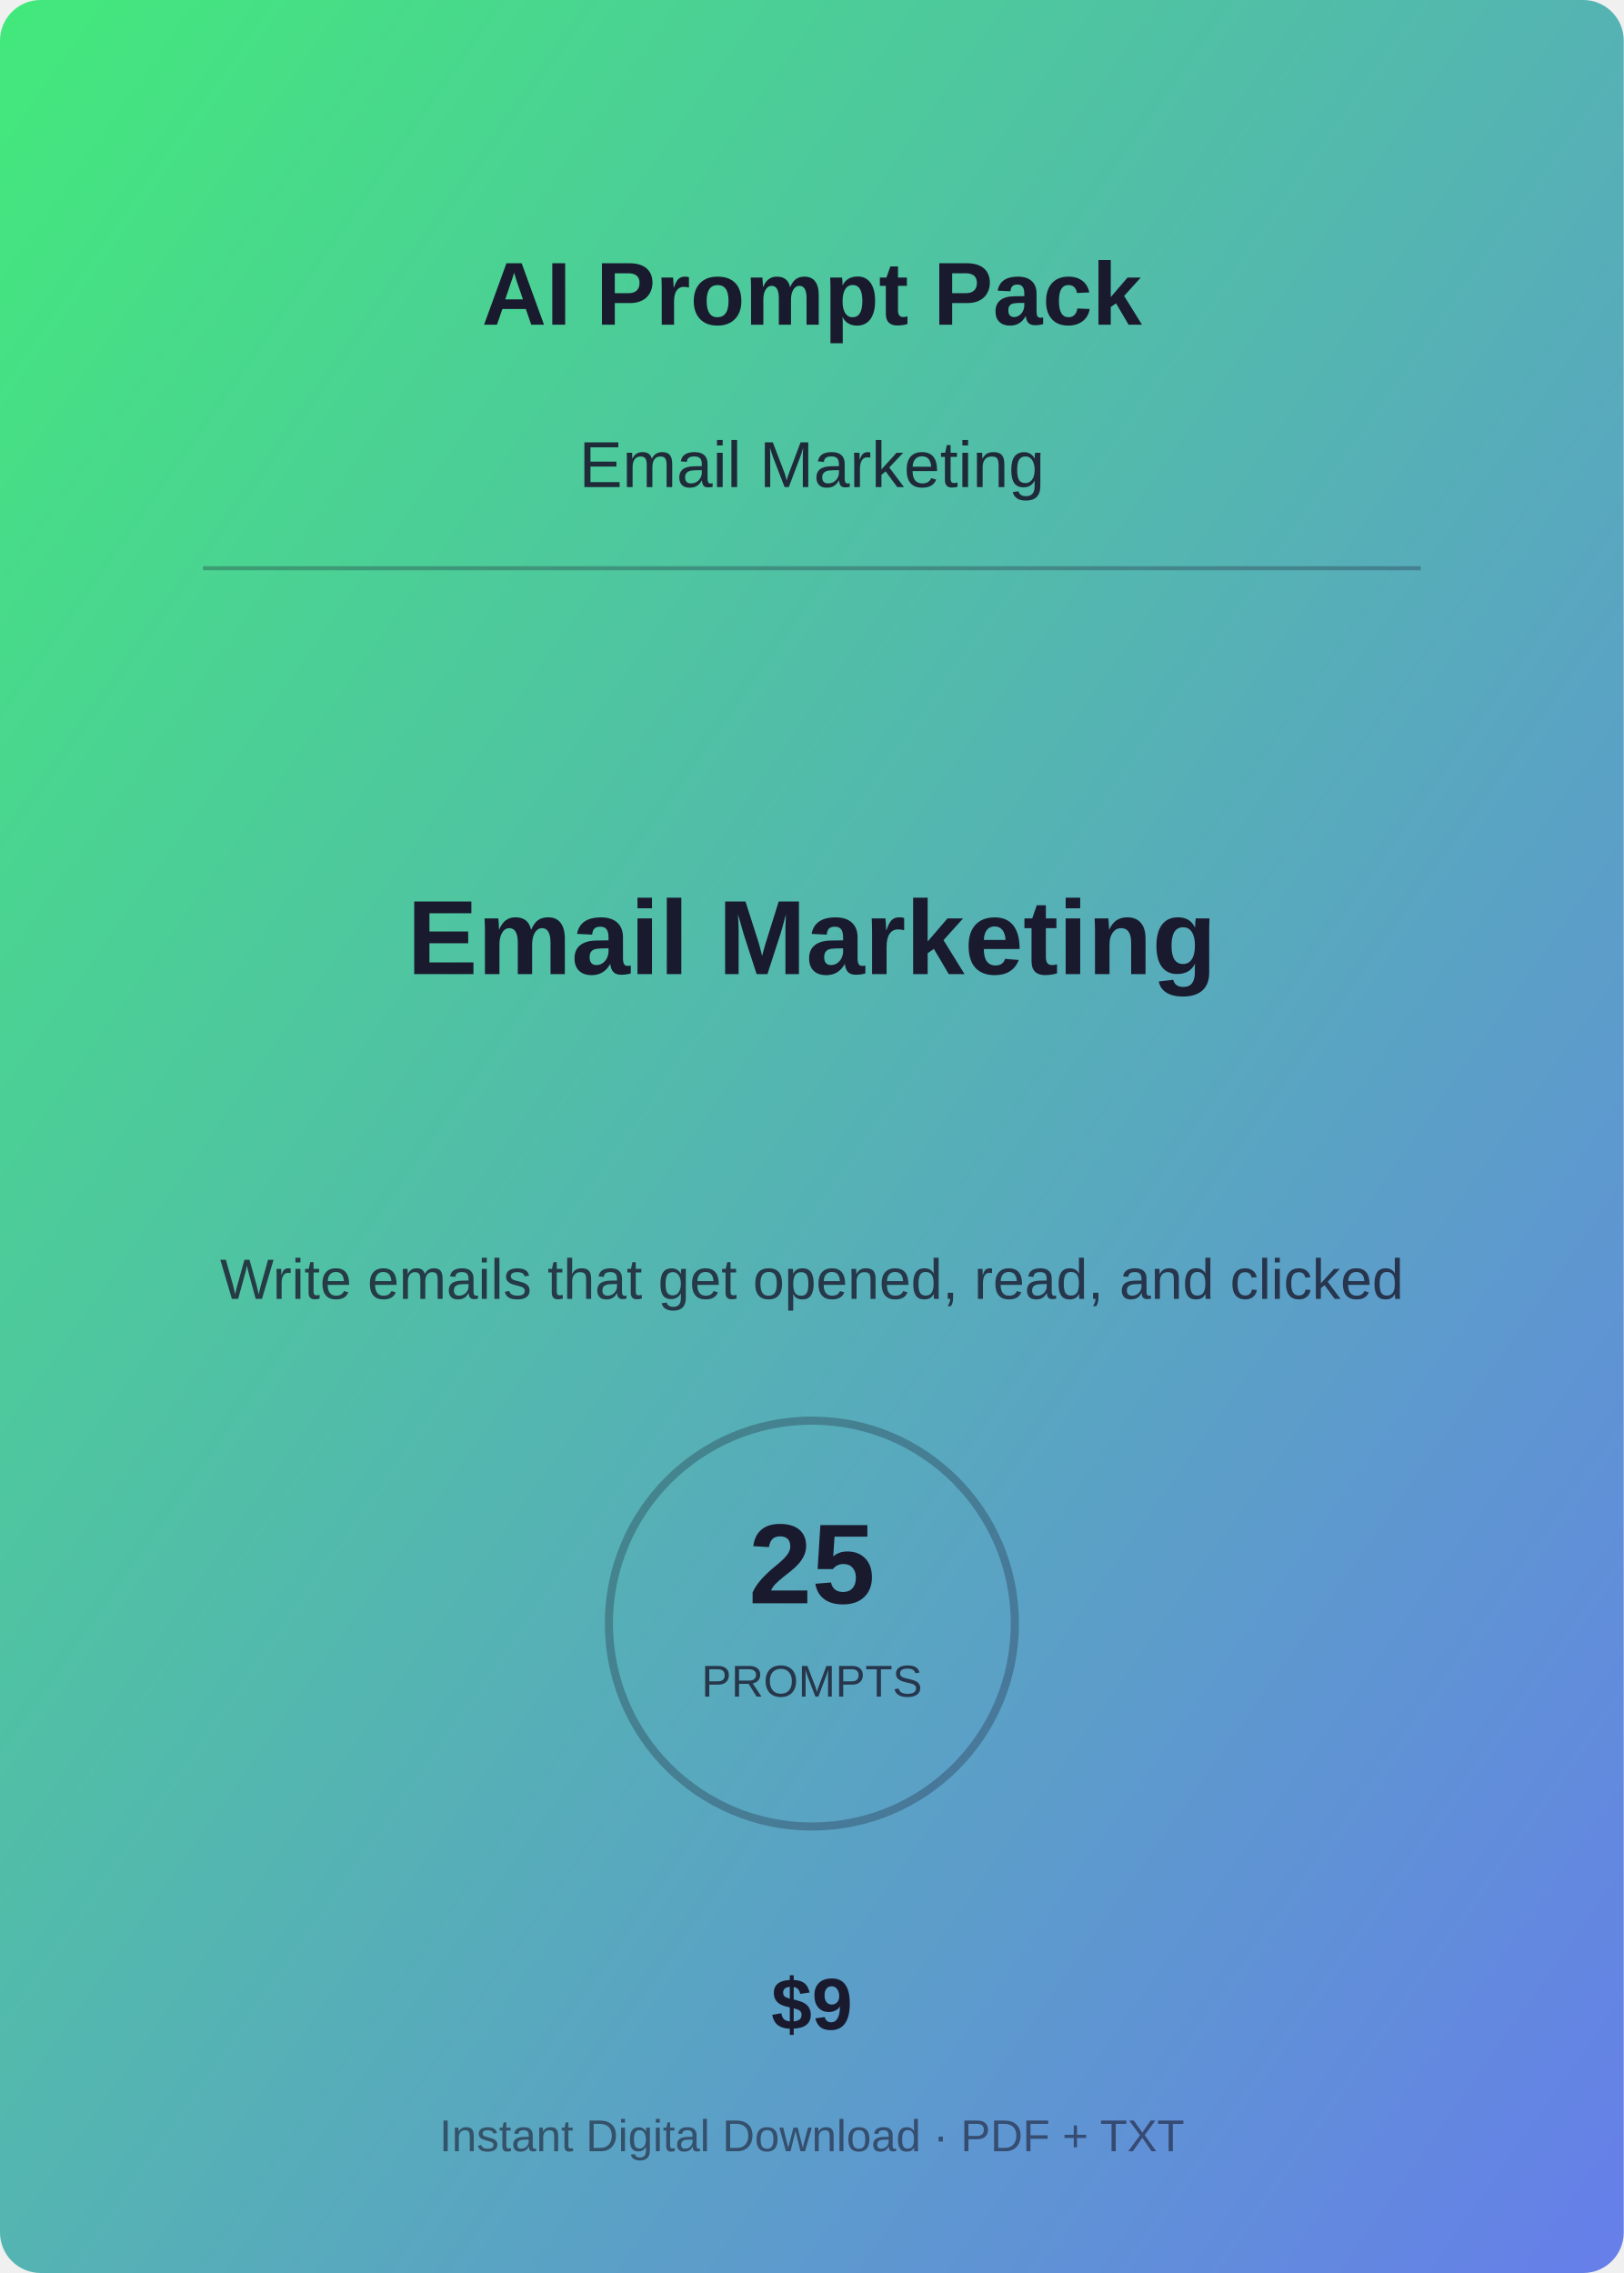
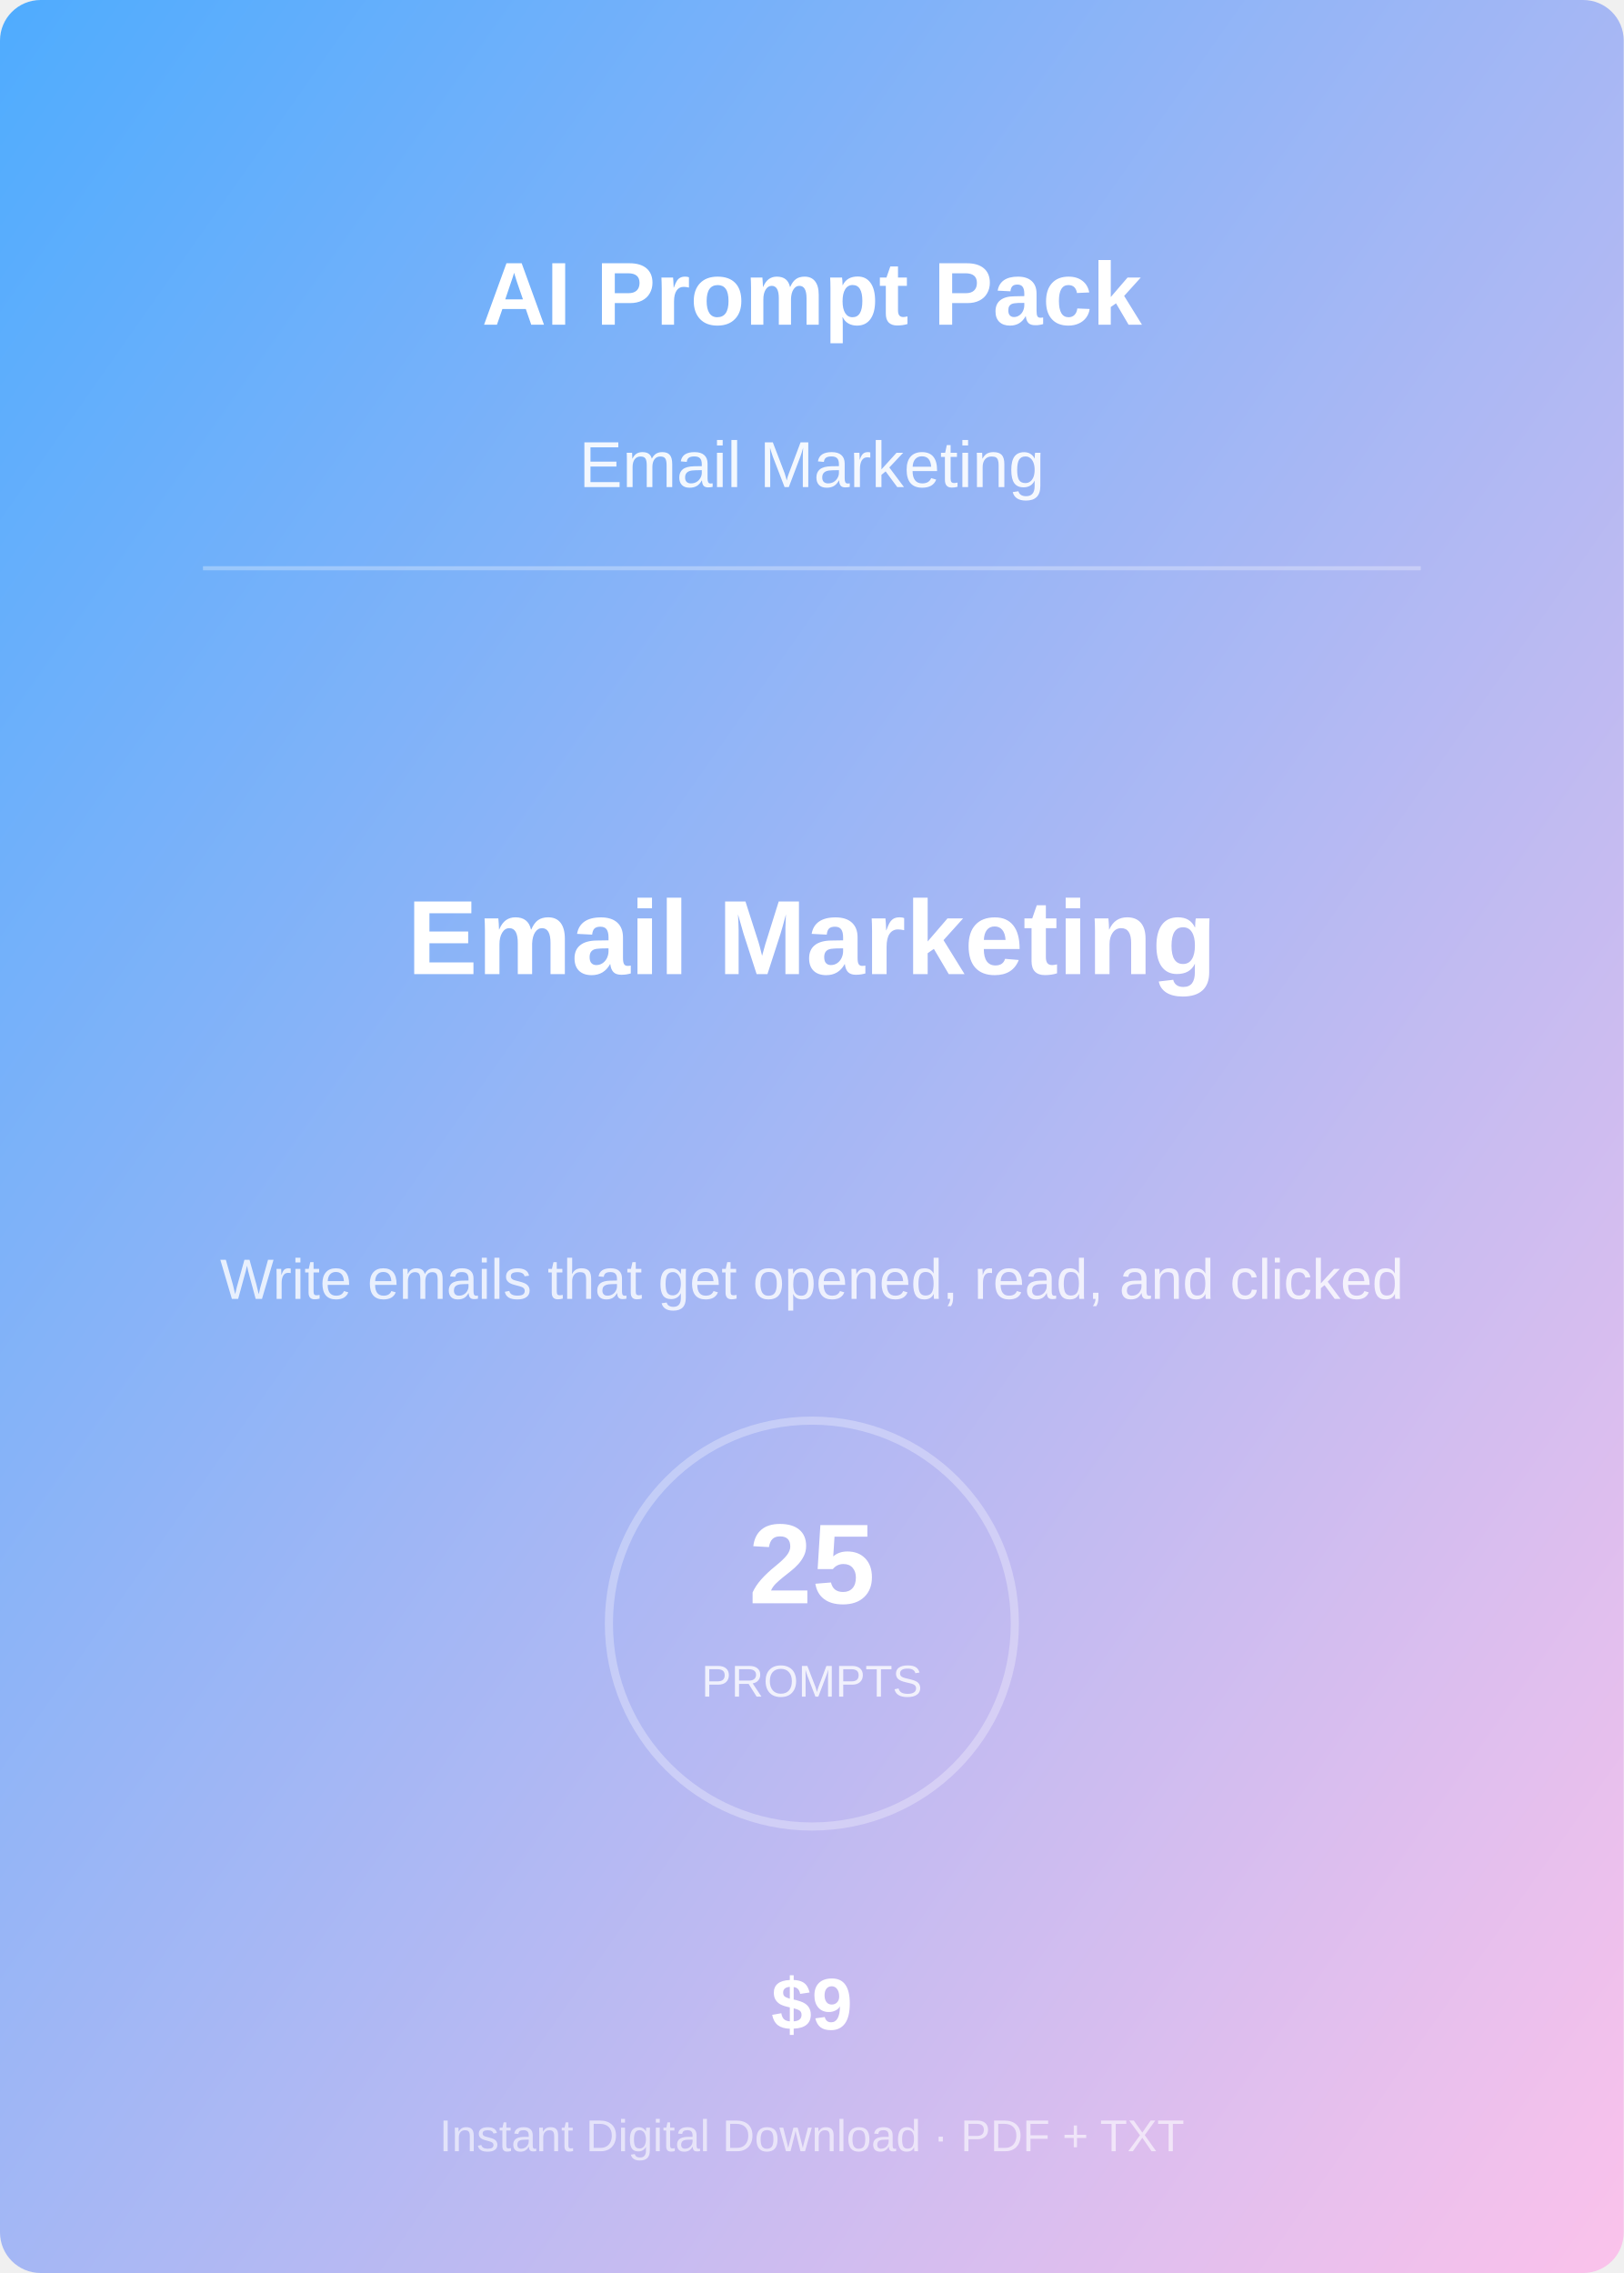
<svg xmlns="http://www.w3.org/2000/svg" viewBox="0 0 400 560">
  <defs>
    <linearGradient id="bg" x1="0%" y1="0%" x2="100%" y2="100%">
-       <stop offset="0%" style="stop-color:#43e97b" />
-       <stop offset="100%" style="stop-color:#667eea" />
+       <stop offset="0%" style="stop-color:#4facfe" />
+       <stop offset="100%" style="stop-color:#fbc2eb" />
    </linearGradient>
  </defs>
  <rect width="400" height="560" fill="url(#bg)" rx="10" />
-   <text x="200" y="80" text-anchor="middle" font-family="Arial,sans-serif" font-size="22" font-weight="bold" fill="#1a1a2e">AI Prompt Pack</text>
-   <text x="200" y="120" text-anchor="middle" font-family="Arial,sans-serif" font-size="16" fill="#1a1a2e" opacity="0.9">Email Marketing</text>
-   <line x1="50" y1="140" x2="350" y2="140" stroke="#1a1a2e" stroke-width="1" opacity="0.3" />
-   <text x="200" y="240" text-anchor="middle" font-family="Arial,sans-serif" font-size="26" font-weight="bold" fill="#1a1a2e">Email Marketing</text>
-   <text x="200" y="320" text-anchor="middle" font-family="Arial,sans-serif" font-size="14" fill="#1a1a2e" opacity="0.8">Write emails that get opened, read, and clicked</text>
-   <circle cx="200" cy="400" r="50" fill="none" stroke="#1a1a2e" stroke-width="2" opacity="0.3" />
-   <text x="200" y="395" text-anchor="middle" font-family="Arial,sans-serif" font-size="28" font-weight="bold" fill="#1a1a2e">25</text>
-   <text x="200" y="418" text-anchor="middle" font-family="Arial,sans-serif" font-size="11" fill="#1a1a2e" opacity="0.8">PROMPTS</text>
-   <text x="200" y="500" text-anchor="middle" font-family="Arial,sans-serif" font-size="18" font-weight="bold" fill="#1a1a2e">$9</text>
-   <text x="200" y="530" text-anchor="middle" font-family="Arial,sans-serif" font-size="11" fill="#1a1a2e" opacity="0.6">Instant Digital Download · PDF + TXT</text>
+   <text x="200" y="80" text-anchor="middle" font-family="Arial,sans-serif" font-size="22" font-weight="bold" fill="#fff">AI Prompt Pack</text>
+   <text x="200" y="120" text-anchor="middle" font-family="Arial,sans-serif" font-size="16" fill="#fff" opacity="0.9">Email Marketing</text>
+   <line x1="50" y1="140" x2="350" y2="140" stroke="#fff" stroke-width="1" opacity="0.3" />
+   <text x="200" y="240" text-anchor="middle" font-family="Arial,sans-serif" font-size="26" font-weight="bold" fill="#fff">Email Marketing</text>
+   <text x="200" y="320" text-anchor="middle" font-family="Arial,sans-serif" font-size="14" fill="#fff" opacity="0.8">Write emails that get opened, read, and clicked</text>
+   <circle cx="200" cy="400" r="50" fill="none" stroke="#fff" stroke-width="2" opacity="0.3" />
+   <text x="200" y="395" text-anchor="middle" font-family="Arial,sans-serif" font-size="28" font-weight="bold" fill="#fff">25</text>
+   <text x="200" y="418" text-anchor="middle" font-family="Arial,sans-serif" font-size="11" fill="#fff" opacity="0.8">PROMPTS</text>
+   <text x="200" y="500" text-anchor="middle" font-family="Arial,sans-serif" font-size="18" font-weight="bold" fill="#fff">$9</text>
+   <text x="200" y="530" text-anchor="middle" font-family="Arial,sans-serif" font-size="11" fill="#fff" opacity="0.6">Instant Digital Download · PDF + TXT</text>
</svg>
